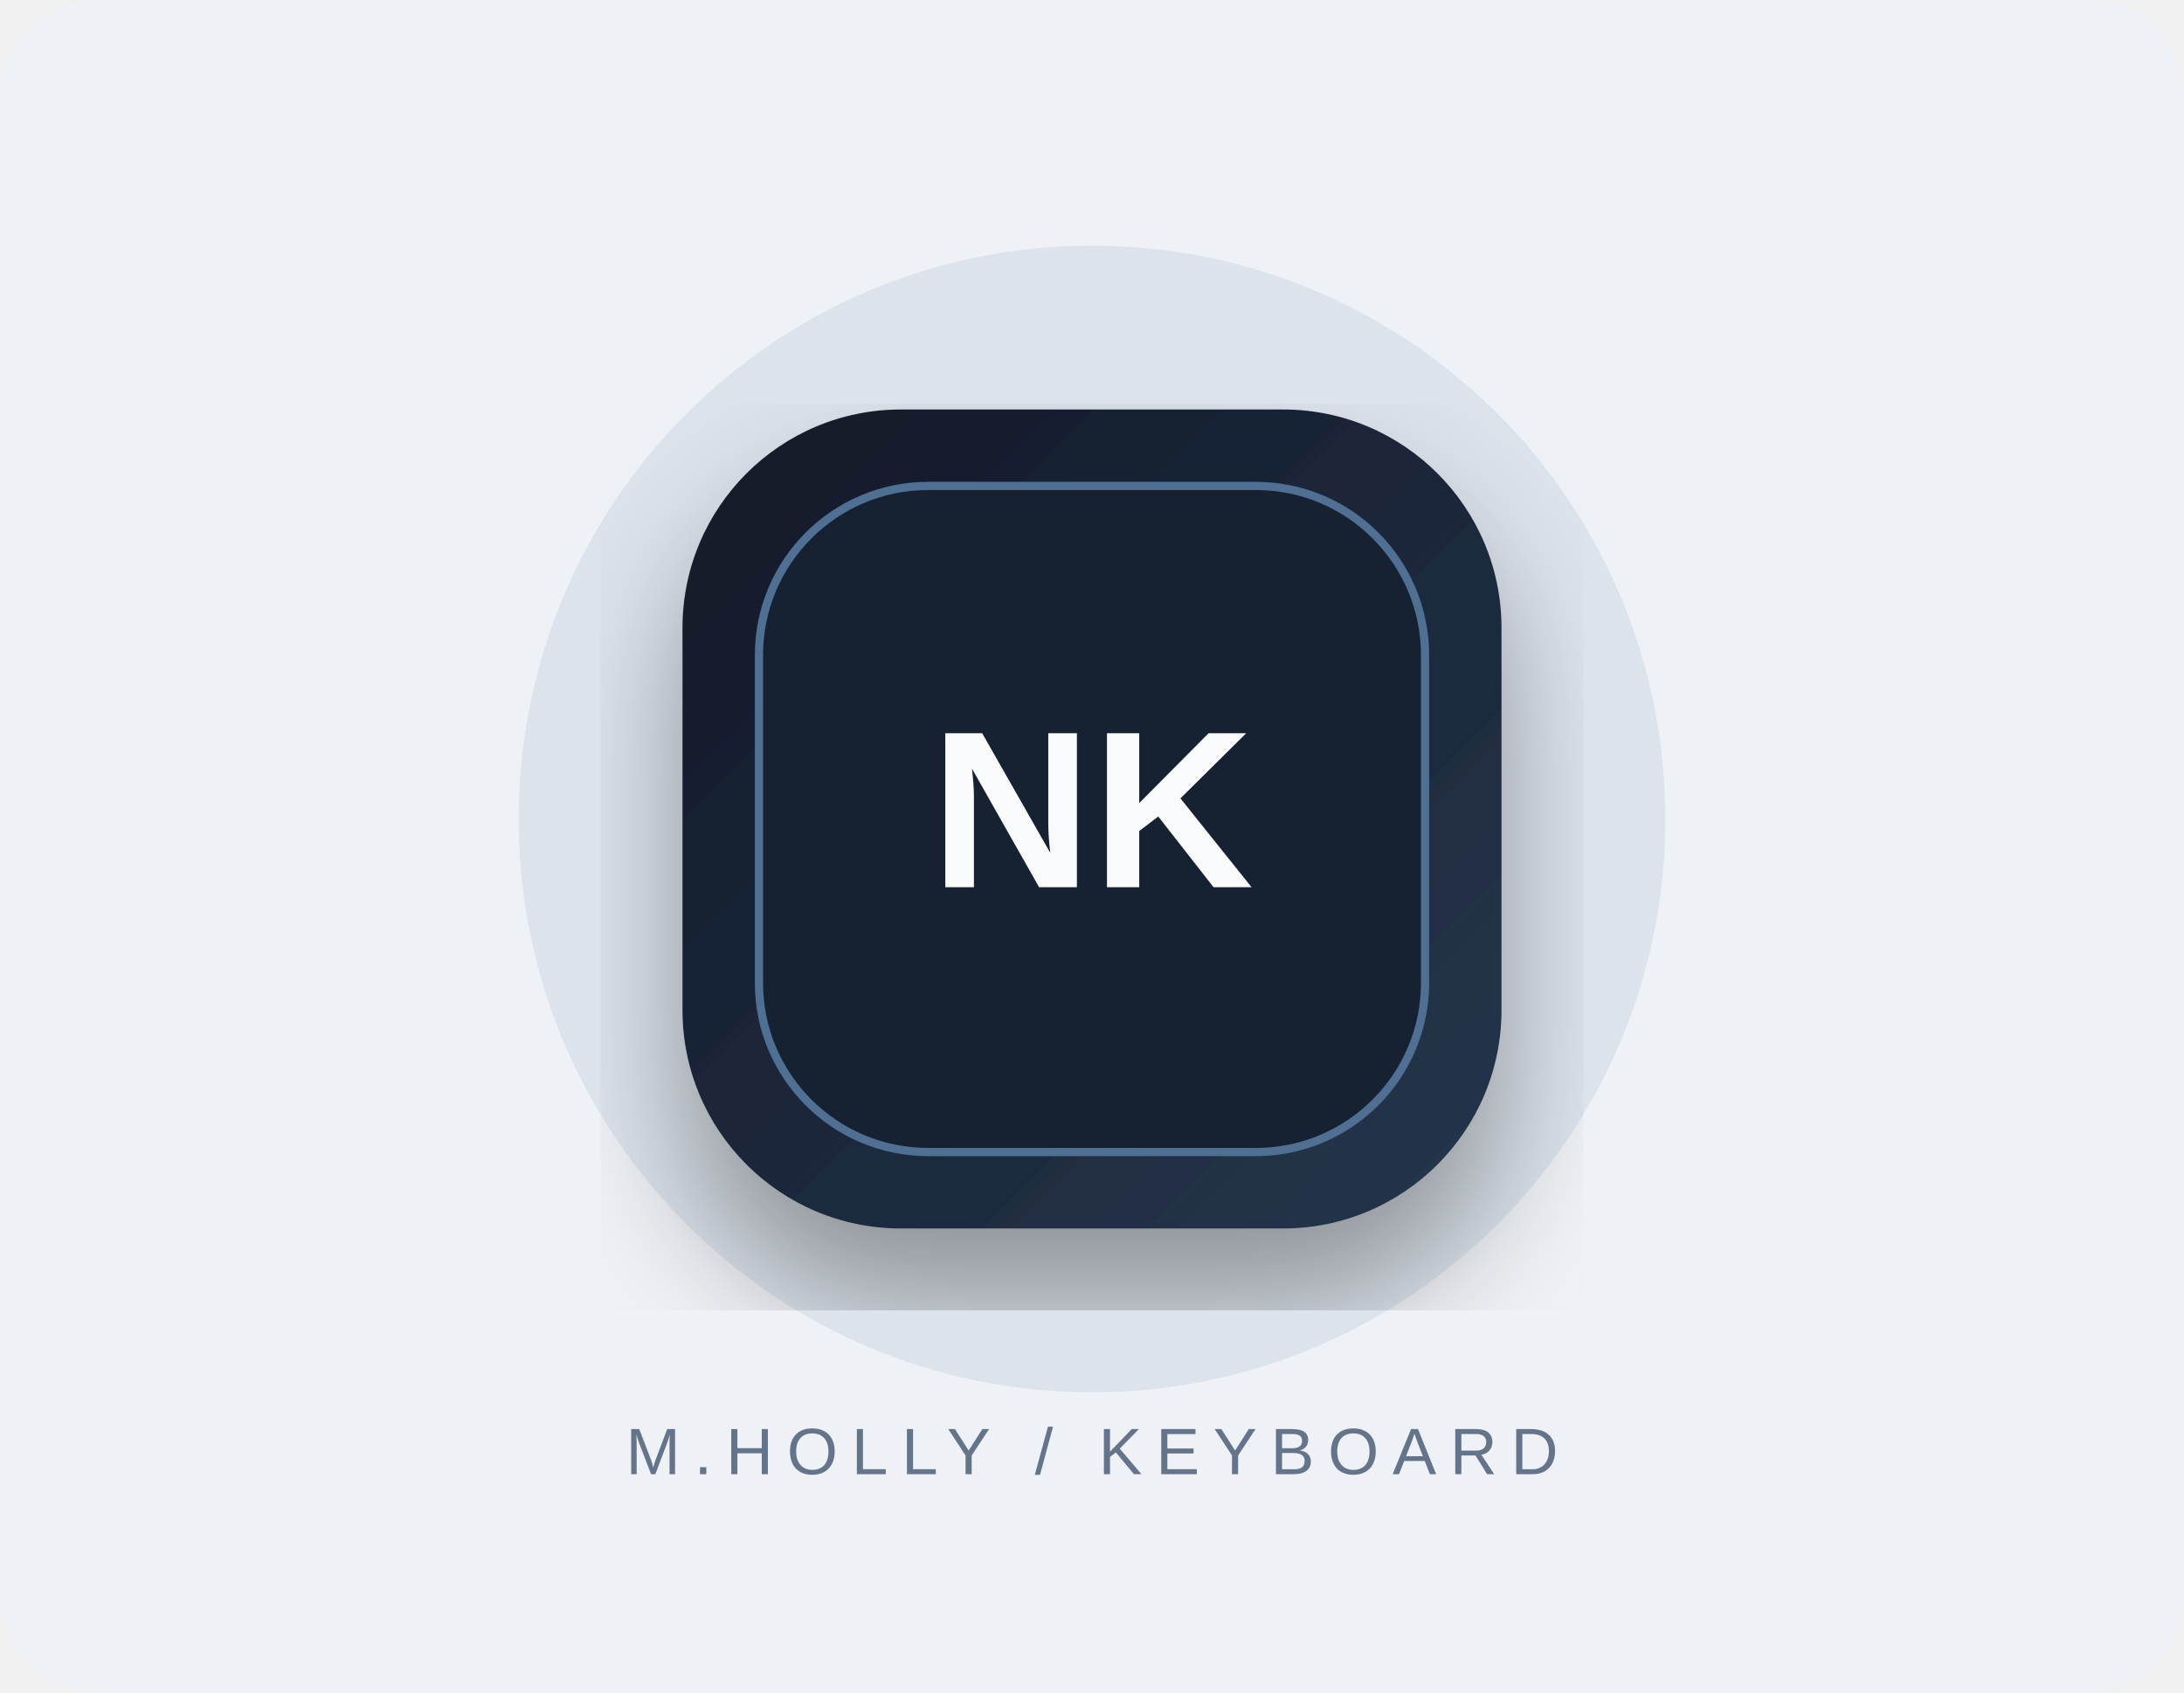
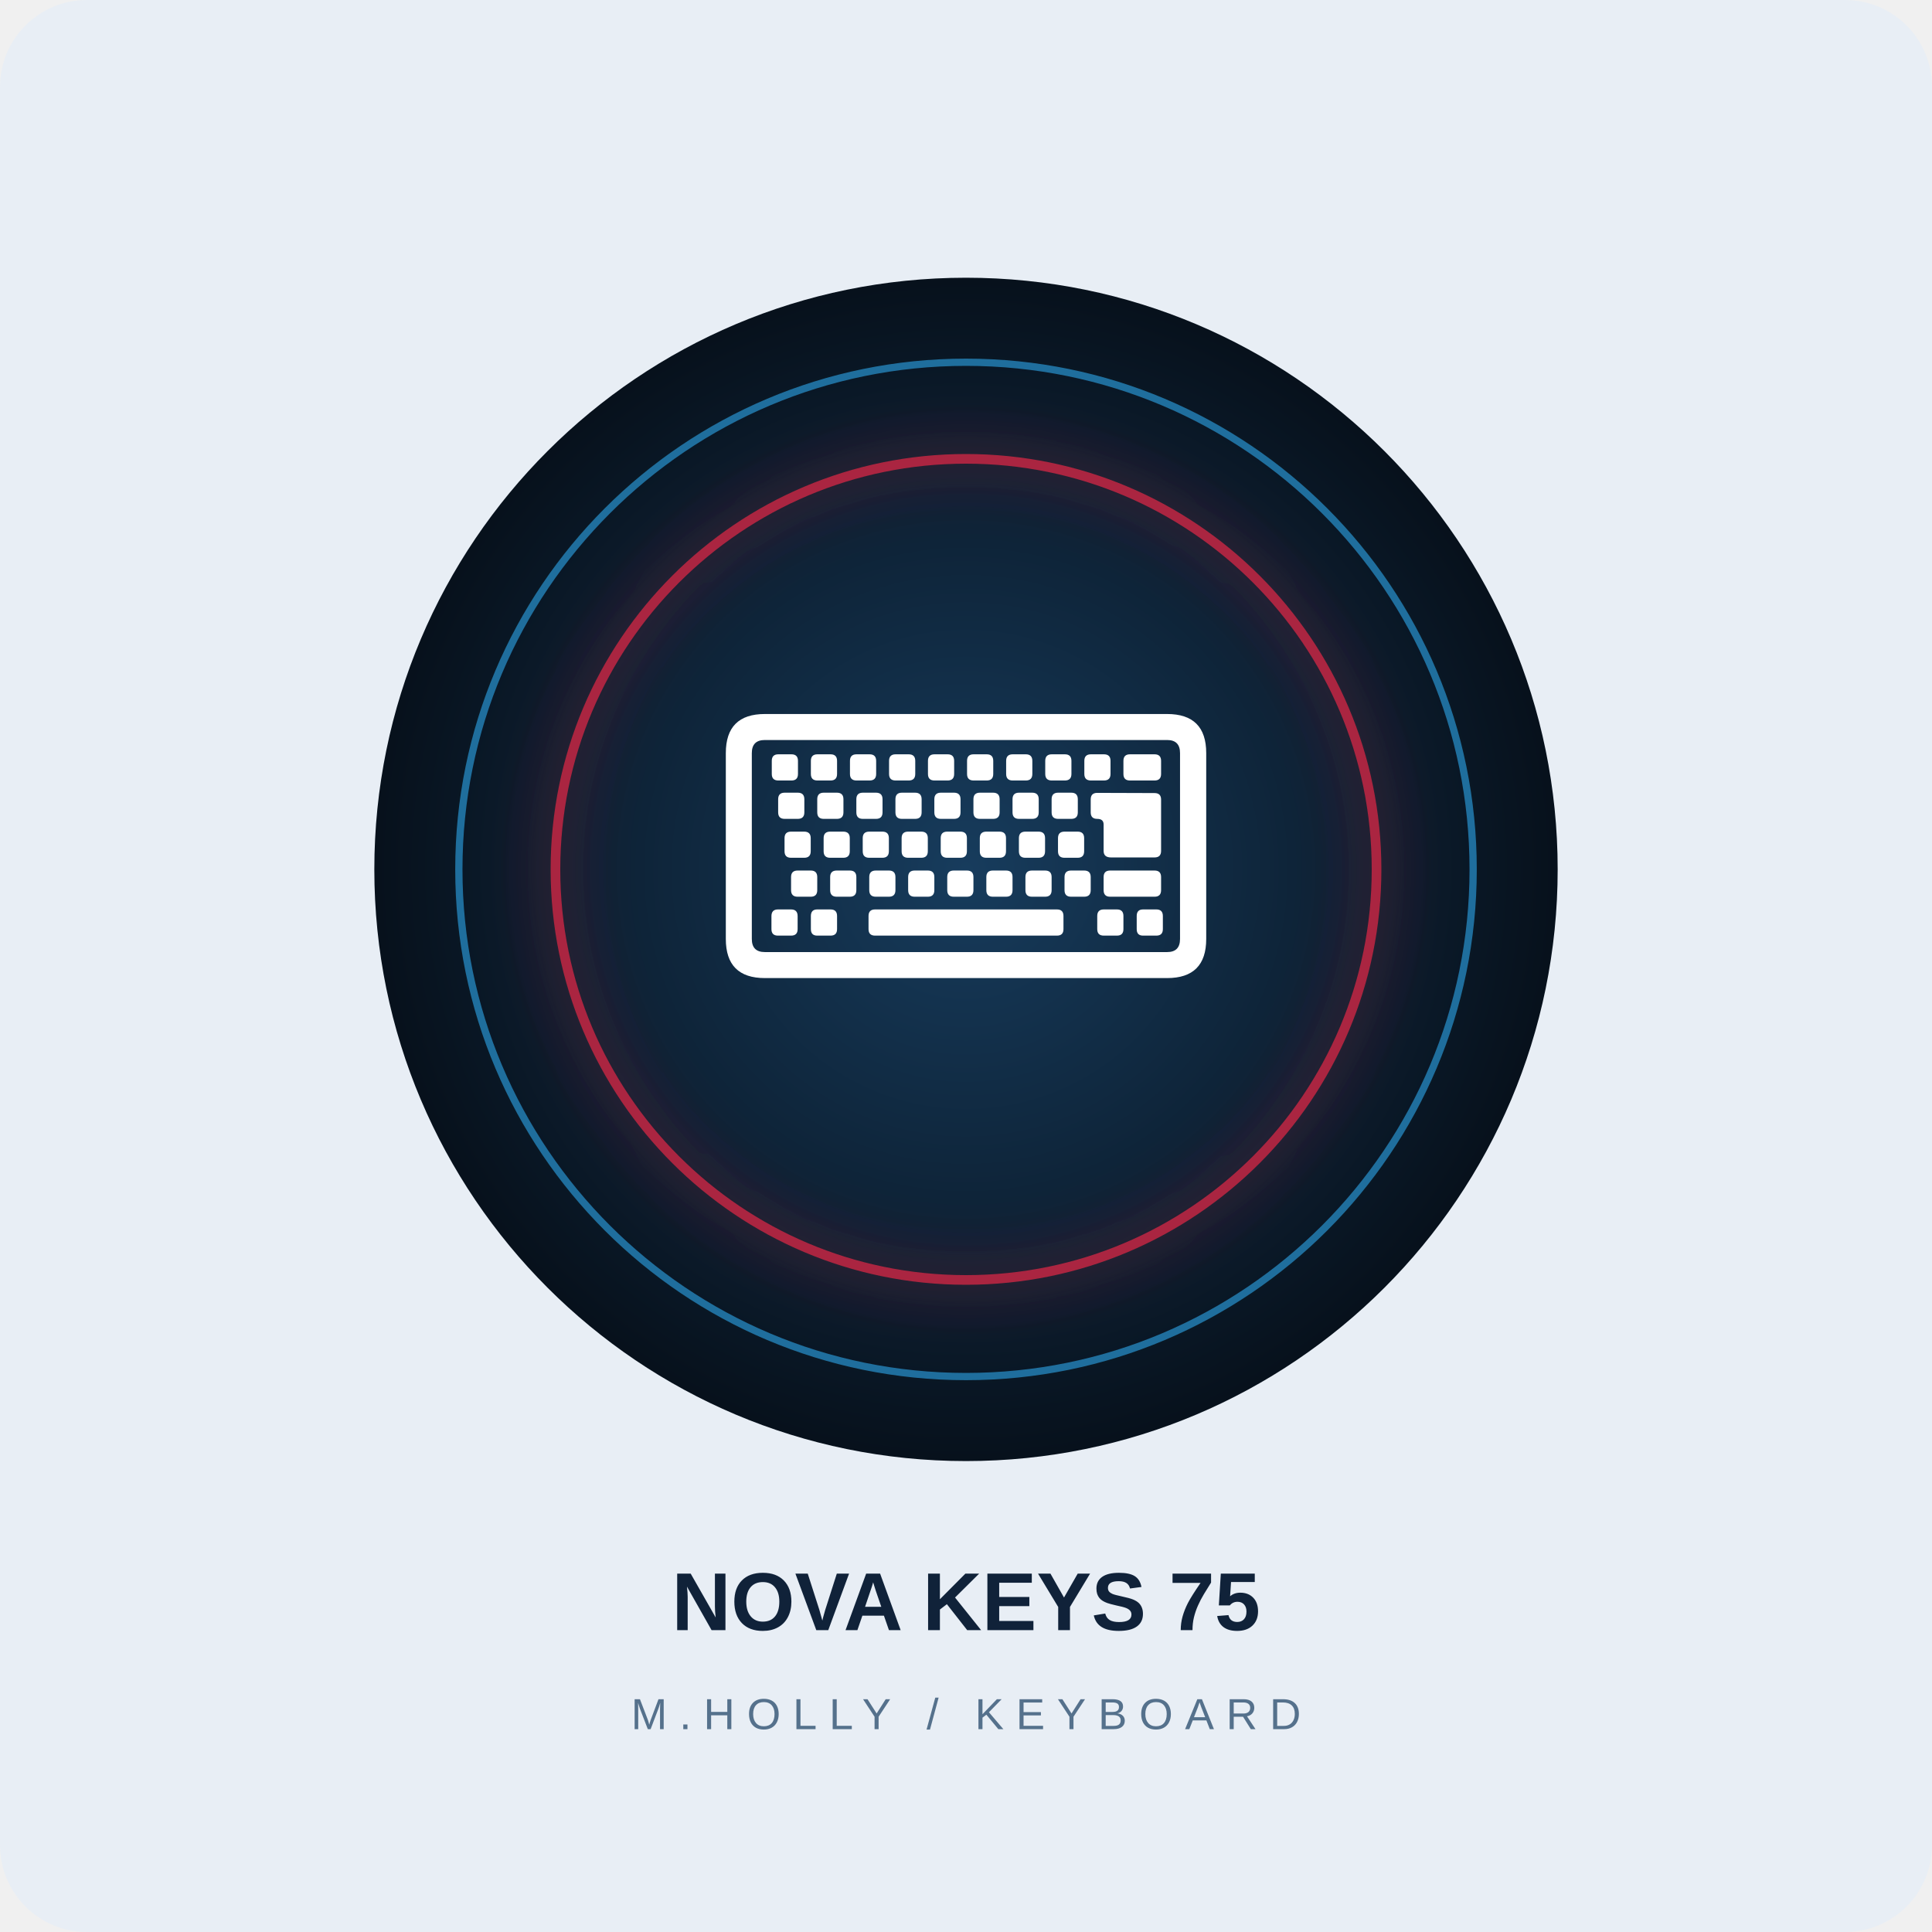
- <svg xmlns="http://www.w3.org/2000/svg" viewBox="0 0 800 620">
+ <svg xmlns="http://www.w3.org/2000/svg" viewBox="0 0 800 800">
  <defs>
-     <linearGradient id="g" x1="0" y1="0" x2="1" y2="1">
-       <stop stop-color="#111827" />
-       <stop offset="1" stop-color="#26364d" />
-     </linearGradient>
-     <filter id="s">
-       <feDropShadow dx="0" dy="28" stdDeviation="24" flood-opacity=".35" />
+     <radialGradient id="g">
+       <stop stop-color="#173c5d" />
+       <stop offset="1" stop-color="#07111c" />
+     </radialGradient>
+     <filter id="gl">
+       <feGaussianBlur stdDeviation="12" result="b" />
+       <feMerge>
+         <feMergeNode in="b" />
+         <feMergeNode in="SourceGraphic" />
+       </feMerge>
    </filter>
  </defs>
-   <rect width="800" height="620" rx="36" fill="#eef1f5" />
-   <circle cx="400" cy="300" r="210" fill="#dce3eb" />
-   <g filter="url(#s)">
-     <rect x="250" y="150" width="300" height="300" rx="80" fill="url(#g)" />
-     <rect x="278" y="178" width="244" height="244" rx="62" fill="#182233" stroke="#4f6f93" stroke-width="3" />
-   </g>
-   <text x="400" y="325" text-anchor="middle" font-family="Arial" font-weight="700" font-size="82" fill="#f8fafc">NK</text>
-   <text x="400" y="540" text-anchor="middle" font-family="Arial" font-size="24" letter-spacing="5" fill="#64748b">M.HOLLY / KEYBOARD</text>
+   <rect width="800" height="800" rx="36" fill="#e8eef5" />
+   <circle cx="400" cy="360" r="245" fill="url(#g)" />
+   <circle cx="400" cy="360" r="210" fill="none" stroke="#32b7ff" stroke-width="3" opacity=".55" />
+   <circle cx="400" cy="360" r="170" fill="none" stroke="#ff2948" stroke-width="4" opacity=".65" filter="url(#gl)" />
+   <text x="400" y="405" text-anchor="middle" font-size="150" font-family="Arial" fill="white">⌨</text>
+   <text x="400" y="675" text-anchor="middle" font-size="34" font-weight="700" font-family="Arial" fill="#102239">NOVA KEYS 75</text>
+   <text x="400" y="716" text-anchor="middle" font-size="18" letter-spacing="5" font-family="Arial" fill="#55718c">M.HOLLY / KEYBOARD</text>
</svg>
